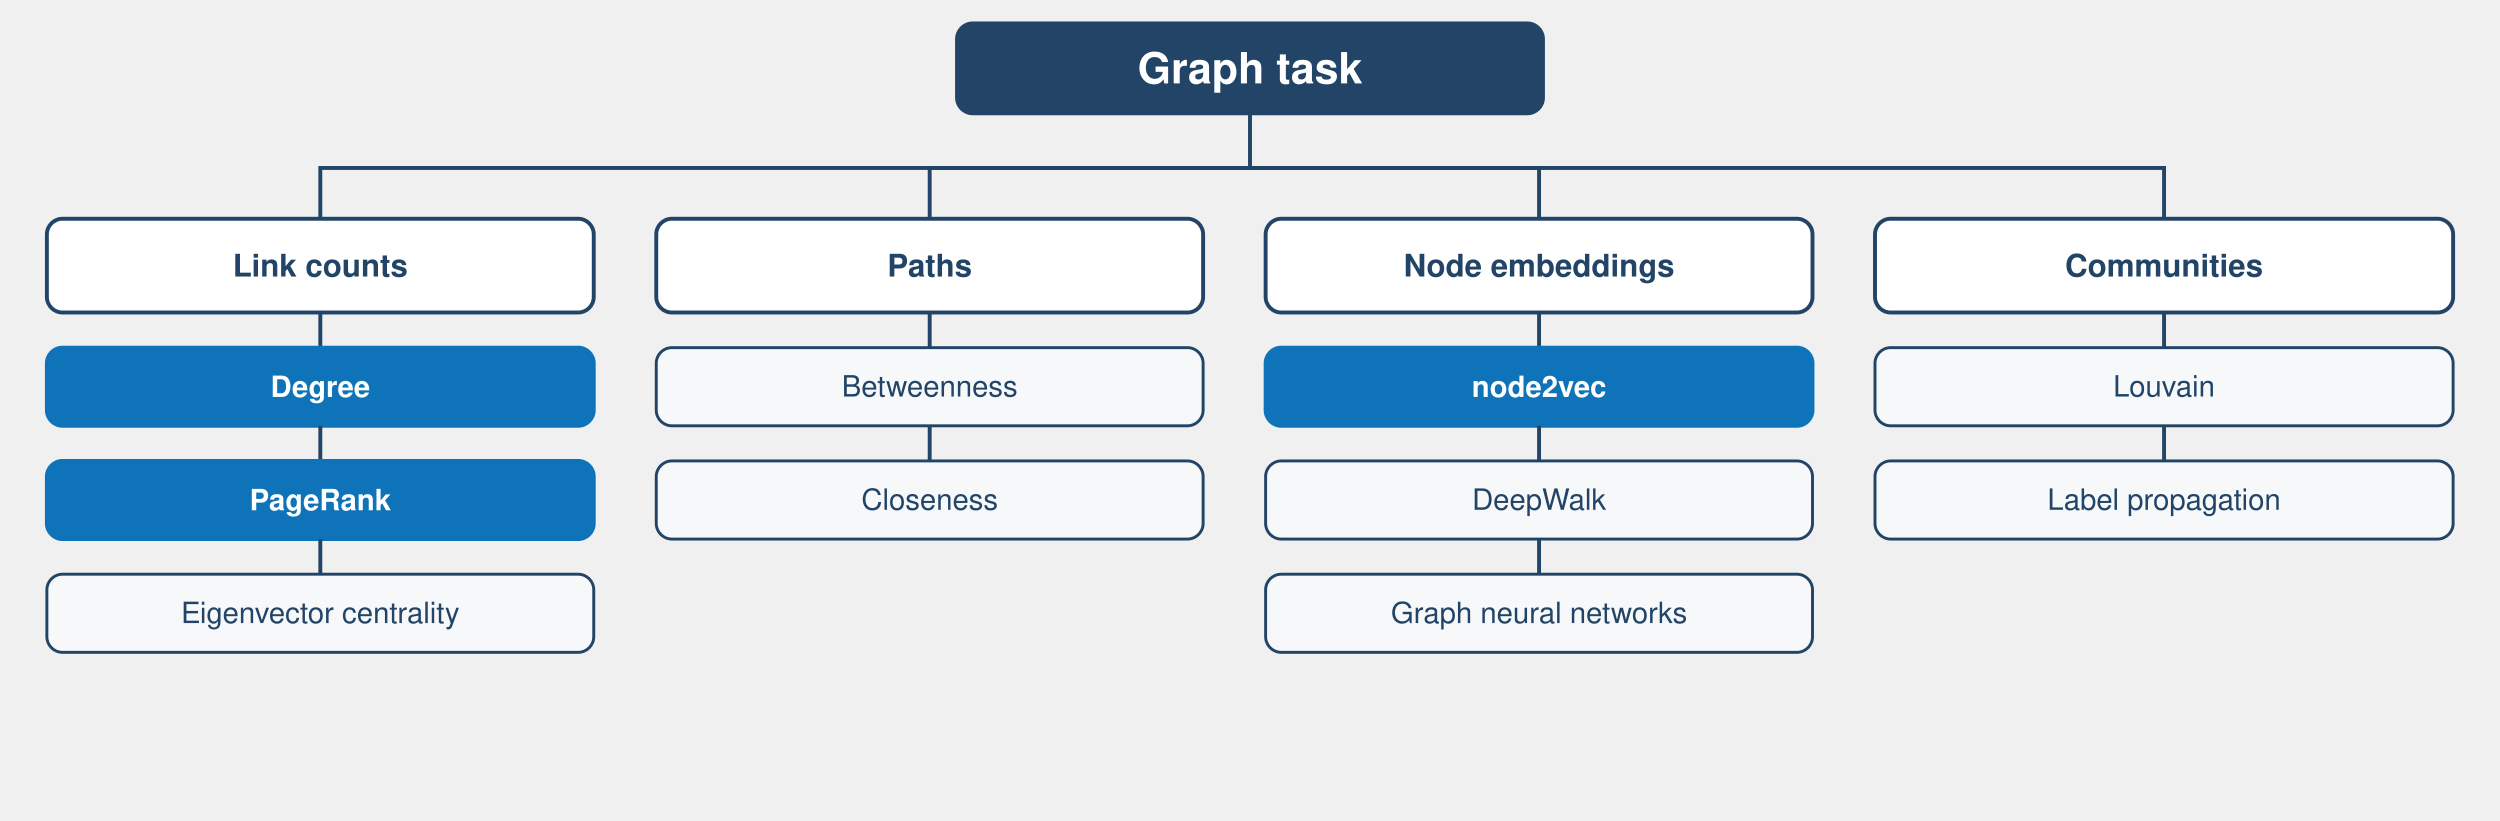
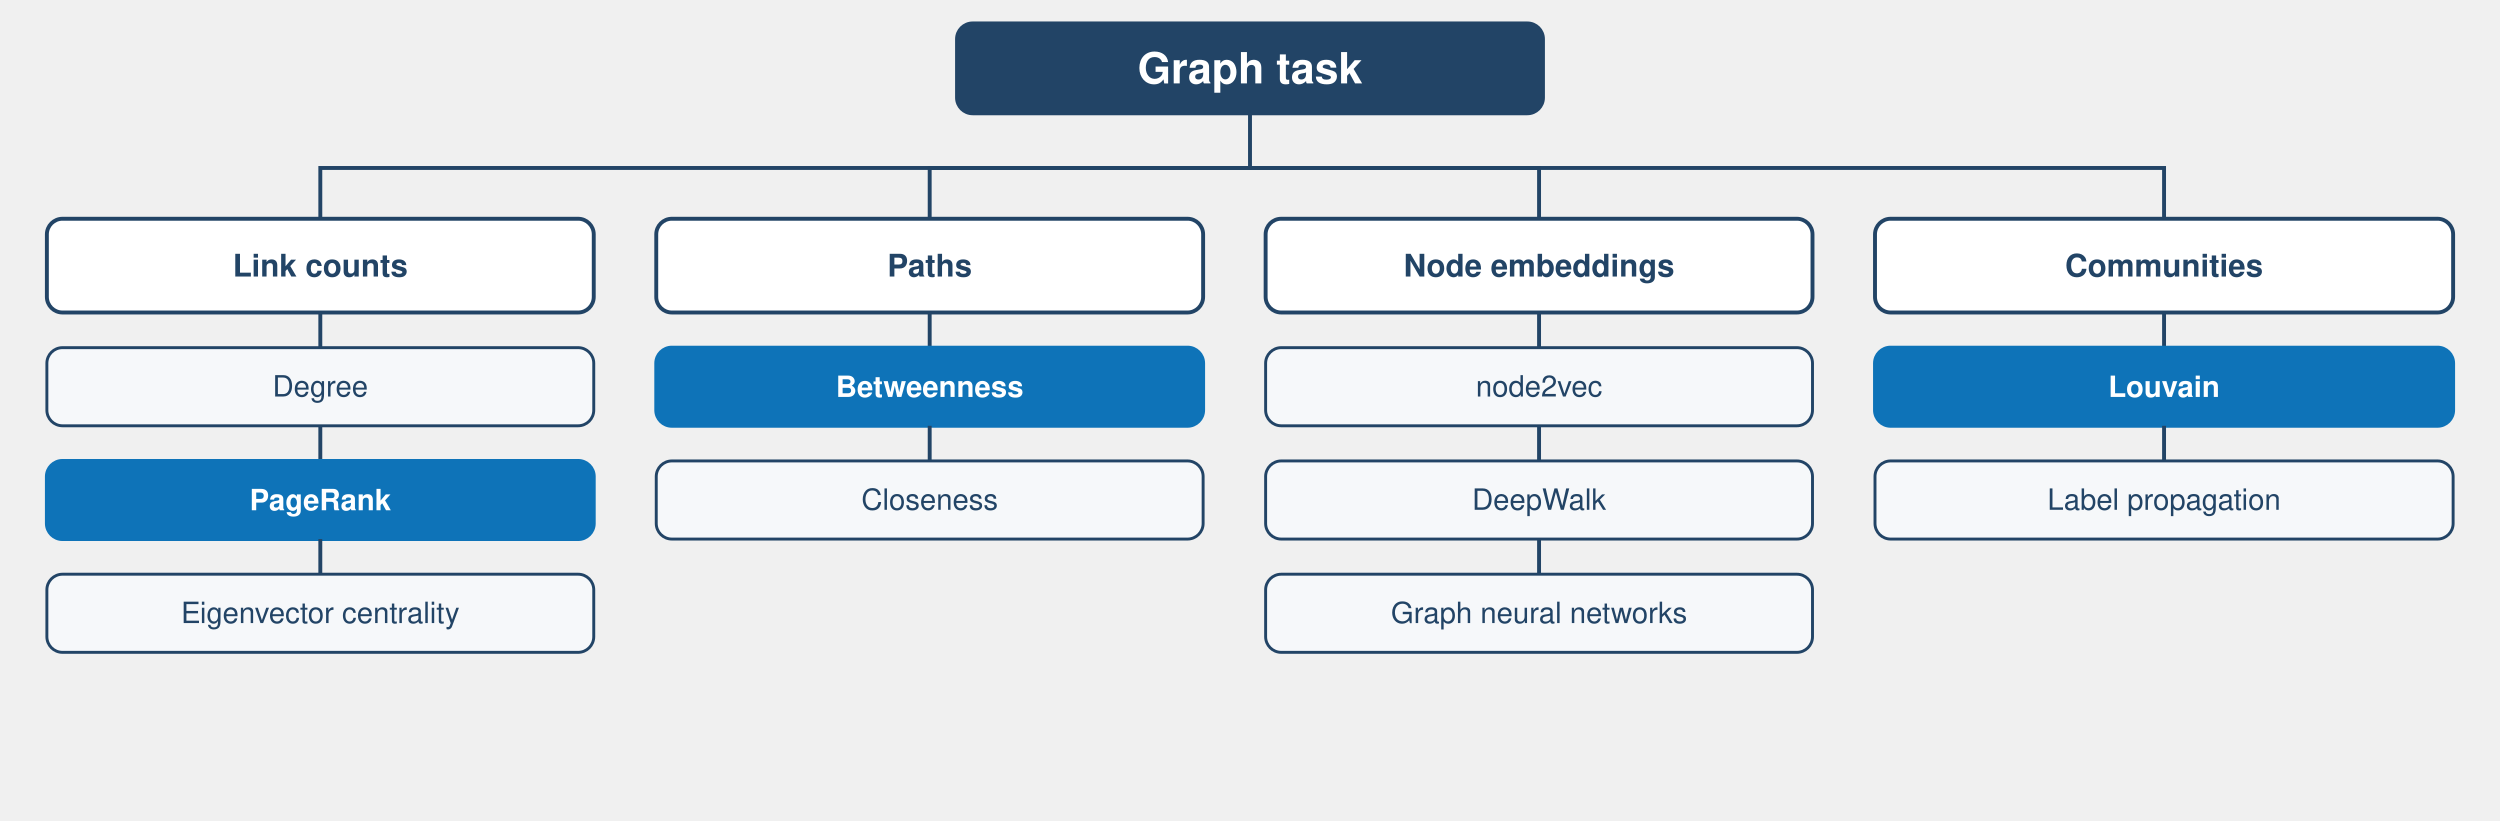
<svg xmlns="http://www.w3.org/2000/svg" viewBox="0 0 1280 420" width="1280" height="420">
  <defs>
    <style type="text/css">
      .root-box { fill:#224466; stroke:#224466; stroke-width:2; }
      .root-txt { font-family:Segoe UI, Helvetica, Arial, sans-serif; font-size:22px; font-weight:600; fill:#ffffff; text-anchor:middle; dominant-baseline:middle; }
      .fam-box { fill:#ffffff; stroke:#224466; stroke-width:2; }
      .fam-txt { font-family:Segoe UI, Helvetica, Arial, sans-serif; font-size:16px; font-weight:600; fill:#224466; text-anchor:middle; dominant-baseline:middle; }
      .taught-box { fill:#0e73b8; stroke:#0e73b8; stroke-width:2; }
      .taught-txt { font-family:Segoe UI, Helvetica, Arial, sans-serif; font-size:15px; font-weight:600; fill:#ffffff; text-anchor:middle; dominant-baseline:middle; }
      .leaf-box { fill:#f6f8fa; stroke:#224466; stroke-width:1.5; }
      .leaf-txt { font-family:Segoe UI, Helvetica, Arial, sans-serif; font-size:15px; fill:#224466; text-anchor:middle; dominant-baseline:middle; }
      .edge { stroke:#224466; stroke-width:2; fill:none; }
      .note { font-family:Segoe UI, Helvetica, Arial, sans-serif; font-size:14px; fill:#224466; text-anchor:middle; }
    </style>
  </defs>
  <rect x="490" y="12" width="300" height="46" rx="8" class="root-box" />
  <text x="640" y="35" class="root-txt">Graph task</text>
  <path class="edge" d="M 640 58 V 86 H 164 V 112" />
  <path class="edge" d="M 640 86 H 476 V 112" />
  <path class="edge" d="M 640 86 H 788 V 112" />
  <path class="edge" d="M 640 86 H 1108 V 112" />
  <rect x="24" y="112" width="280" height="48" rx="8" class="fam-box" />
  <text x="164" y="136" class="fam-txt">Link counts</text>
  <path class="edge" d="M 164 160 V 178" />
-   <rect x="24" y="178" width="280" height="40" rx="8" class="taught-box" />
-   <text x="164" y="198" class="taught-txt">Degree</text>
+   <rect x="24" y="178" width="280" height="40" rx="8" class="leaf-box" />
+   <text x="164" y="198" class="leaf-txt">Degree</text>
  <path class="edge" d="M 164 218 V 236" />
  <rect x="24" y="236" width="280" height="40" rx="8" class="taught-box" />
  <text x="164" y="256" class="taught-txt">PageRank</text>
  <path class="edge" d="M 164 276 V 294" />
  <rect x="24" y="294" width="280" height="40" rx="8" class="leaf-box" />
  <text x="164" y="314" class="leaf-txt">Eigenvector centrality</text>
  <rect x="336" y="112" width="280" height="48" rx="8" class="fam-box" />
  <text x="476" y="136" class="fam-txt">Paths</text>
  <path class="edge" d="M 476 160 V 178" />
-   <rect x="336" y="178" width="280" height="40" rx="8" class="leaf-box" />
-   <text x="476" y="198" class="leaf-txt">Betweenness</text>
+   <rect x="336" y="178" width="280" height="40" rx="8" class="taught-box" />
+   <text x="476" y="198" class="taught-txt">Betweenness</text>
  <path class="edge" d="M 476 218 V 236" />
  <rect x="336" y="236" width="280" height="40" rx="8" class="leaf-box" />
  <text x="476" y="256" class="leaf-txt">Closeness</text>
  <rect x="648" y="112" width="280" height="48" rx="8" class="fam-box" />
  <text x="788" y="136" class="fam-txt">Node embeddings</text>
  <path class="edge" d="M 788 160 V 178" />
-   <rect x="648" y="178" width="280" height="40" rx="8" class="taught-box" />
-   <text x="788" y="198" class="taught-txt">node2vec</text>
+   <rect x="648" y="178" width="280" height="40" rx="8" class="leaf-box" />
+   <text x="788" y="198" class="leaf-txt">node2vec</text>
  <path class="edge" d="M 788 218 V 236" />
  <rect x="648" y="236" width="280" height="40" rx="8" class="leaf-box" />
  <text x="788" y="256" class="leaf-txt">DeepWalk</text>
  <path class="edge" d="M 788 276 V 294" />
  <rect x="648" y="294" width="280" height="40" rx="8" class="leaf-box" />
  <text x="788" y="314" class="leaf-txt">Graph neural networks</text>
  <rect x="960" y="112" width="296" height="48" rx="8" class="fam-box" />
  <text x="1108" y="136" class="fam-txt">Communities</text>
  <path class="edge" d="M 1108 160 V 178" />
-   <rect x="960" y="178" width="296" height="40" rx="8" class="leaf-box" />
-   <text x="1108" y="198" class="leaf-txt">Louvain</text>
+   <rect x="960" y="178" width="296" height="40" rx="8" class="taught-box" />
+   <text x="1108" y="198" class="taught-txt">Louvain</text>
  <path class="edge" d="M 1108 218 V 236" />
  <rect x="960" y="236" width="296" height="40" rx="8" class="leaf-box" />
  <text x="1108" y="256" class="leaf-txt">Label propagation</text>
</svg>
